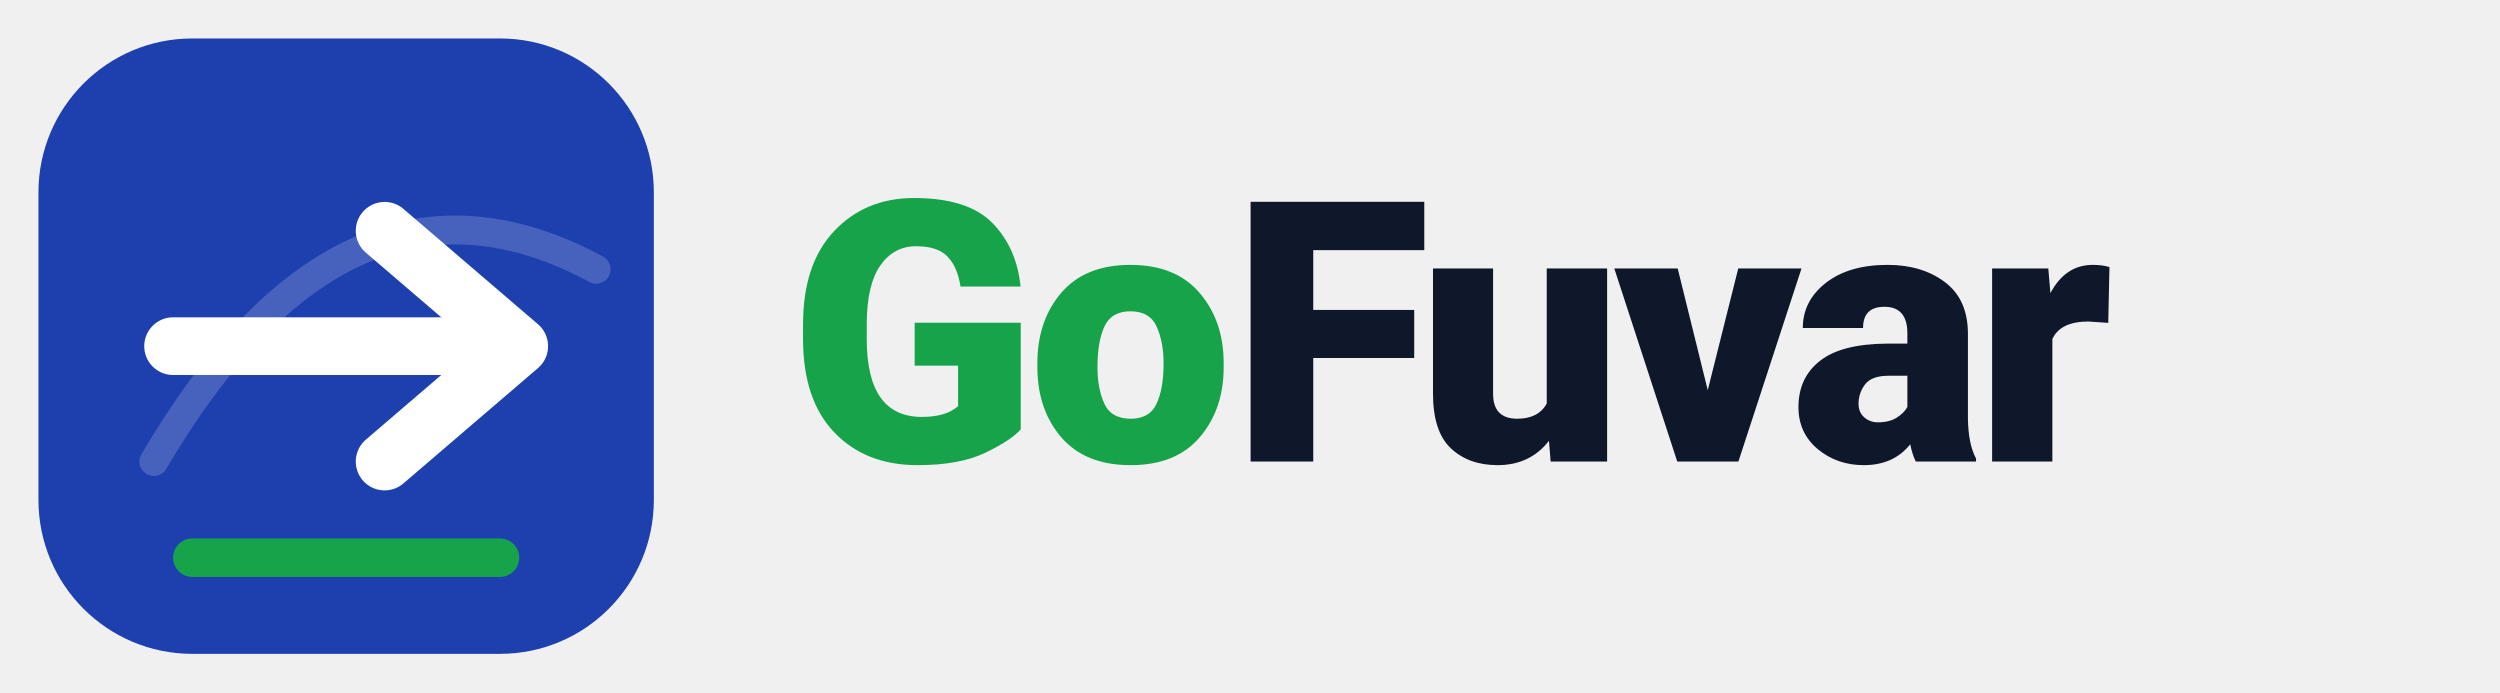
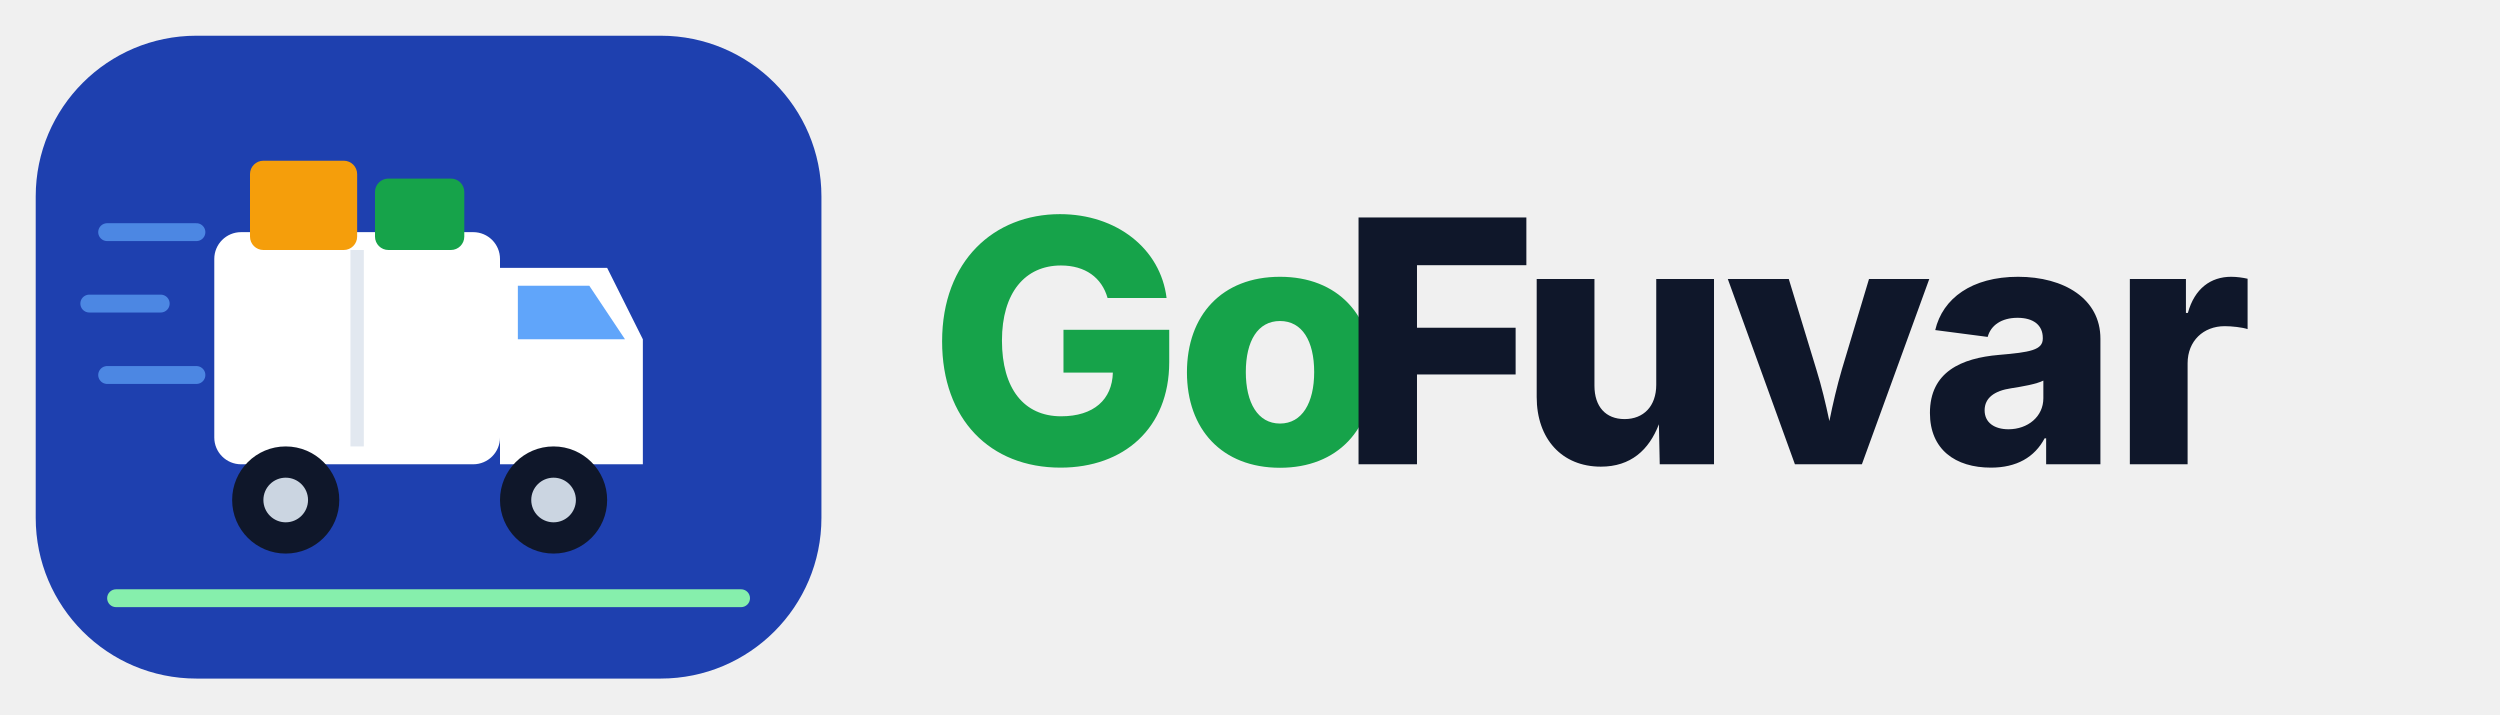
- <svg xmlns="http://www.w3.org/2000/svg" viewBox="0 0 260 72" role="img" aria-label="GoFuvar">
-   <rect x="4" y="4" width="64" height="64" rx="16" fill="#1e40af" />
-   <path d="M 16 48 Q 36 14 62 28" stroke="rgba(255,255,255,0.18)" stroke-width="3" fill="none" stroke-linecap="round" />
-   <g stroke="#ffffff" stroke-width="6" stroke-linecap="round" stroke-linejoin="round" fill="none">
-     <line x1="18" y1="36" x2="48" y2="36" />
-     <polyline points="40,24 54,36 40,48" />
+ <svg xmlns="http://www.w3.org/2000/svg" viewBox="0 0 280 80" role="img" aria-label="GoFuvar">
+   <rect x="4" y="4" width="88" height="72" rx="18" fill="#1e40af" />
+   <g stroke="#60a5fa" stroke-width="2" stroke-linecap="round" opacity="0.7">
+     <line x1="12" y1="26" x2="22" y2="26" />
+     <line x1="10" y1="34" x2="18" y2="34" />
+     <line x1="12" y1="42" x2="22" y2="42" />
  </g>
-   <rect x="18" y="56" width="36" height="4" rx="2" fill="#16a34a" />
-   <g font-family="-apple-system, 'SF Pro Display', 'Segoe UI', Roboto, 'Helvetica Neue', Arial, sans-serif" font-weight="800" font-size="38">
-     <text x="82" y="48" fill="#16a34a" letter-spacing="-1">Go</text>
-     <text x="128" y="48" fill="#0f172a" letter-spacing="-1">Fuvar</text>
+   <rect x="24" y="26" width="32" height="26" rx="3" fill="#ffffff" />
+   <line x1="40" y1="28" x2="40" y2="50" stroke="#e2e8f0" stroke-width="1.5" />
+   <path d="M 56 30 L 68 30 L 72 38 L 72 52 L 56 52 Z" fill="#ffffff" />
+   <path d="M 58 32 L 66 32 L 70 38 L 58 38 Z" fill="#60a5fa" />
+   <rect x="28" y="18" width="12" height="10" rx="1.5" fill="#f59e0b" />
+   <rect x="42" y="20" width="10" height="8" rx="1.5" fill="#16a34a" />
+   <circle cx="32" cy="56" r="6" fill="#0f172a" />
+   <circle cx="32" cy="56" r="2.5" fill="#cbd5e1" />
+   <circle cx="62" cy="56" r="6" fill="#0f172a" />
+   <circle cx="62" cy="56" r="2.5" fill="#cbd5e1" />
+   <rect x="12" y="66" width="72" height="2" rx="1" fill="#86efac" />
+   <g font-family="-apple-system, sans-serif" font-weight="800" font-size="38">
+     <text x="104" y="52" fill="#16a34a" letter-spacing="-1">Go</text>
+     <text x="150" y="52" fill="#0f172a" letter-spacing="-1">Fuvar</text>
  </g>
</svg>
